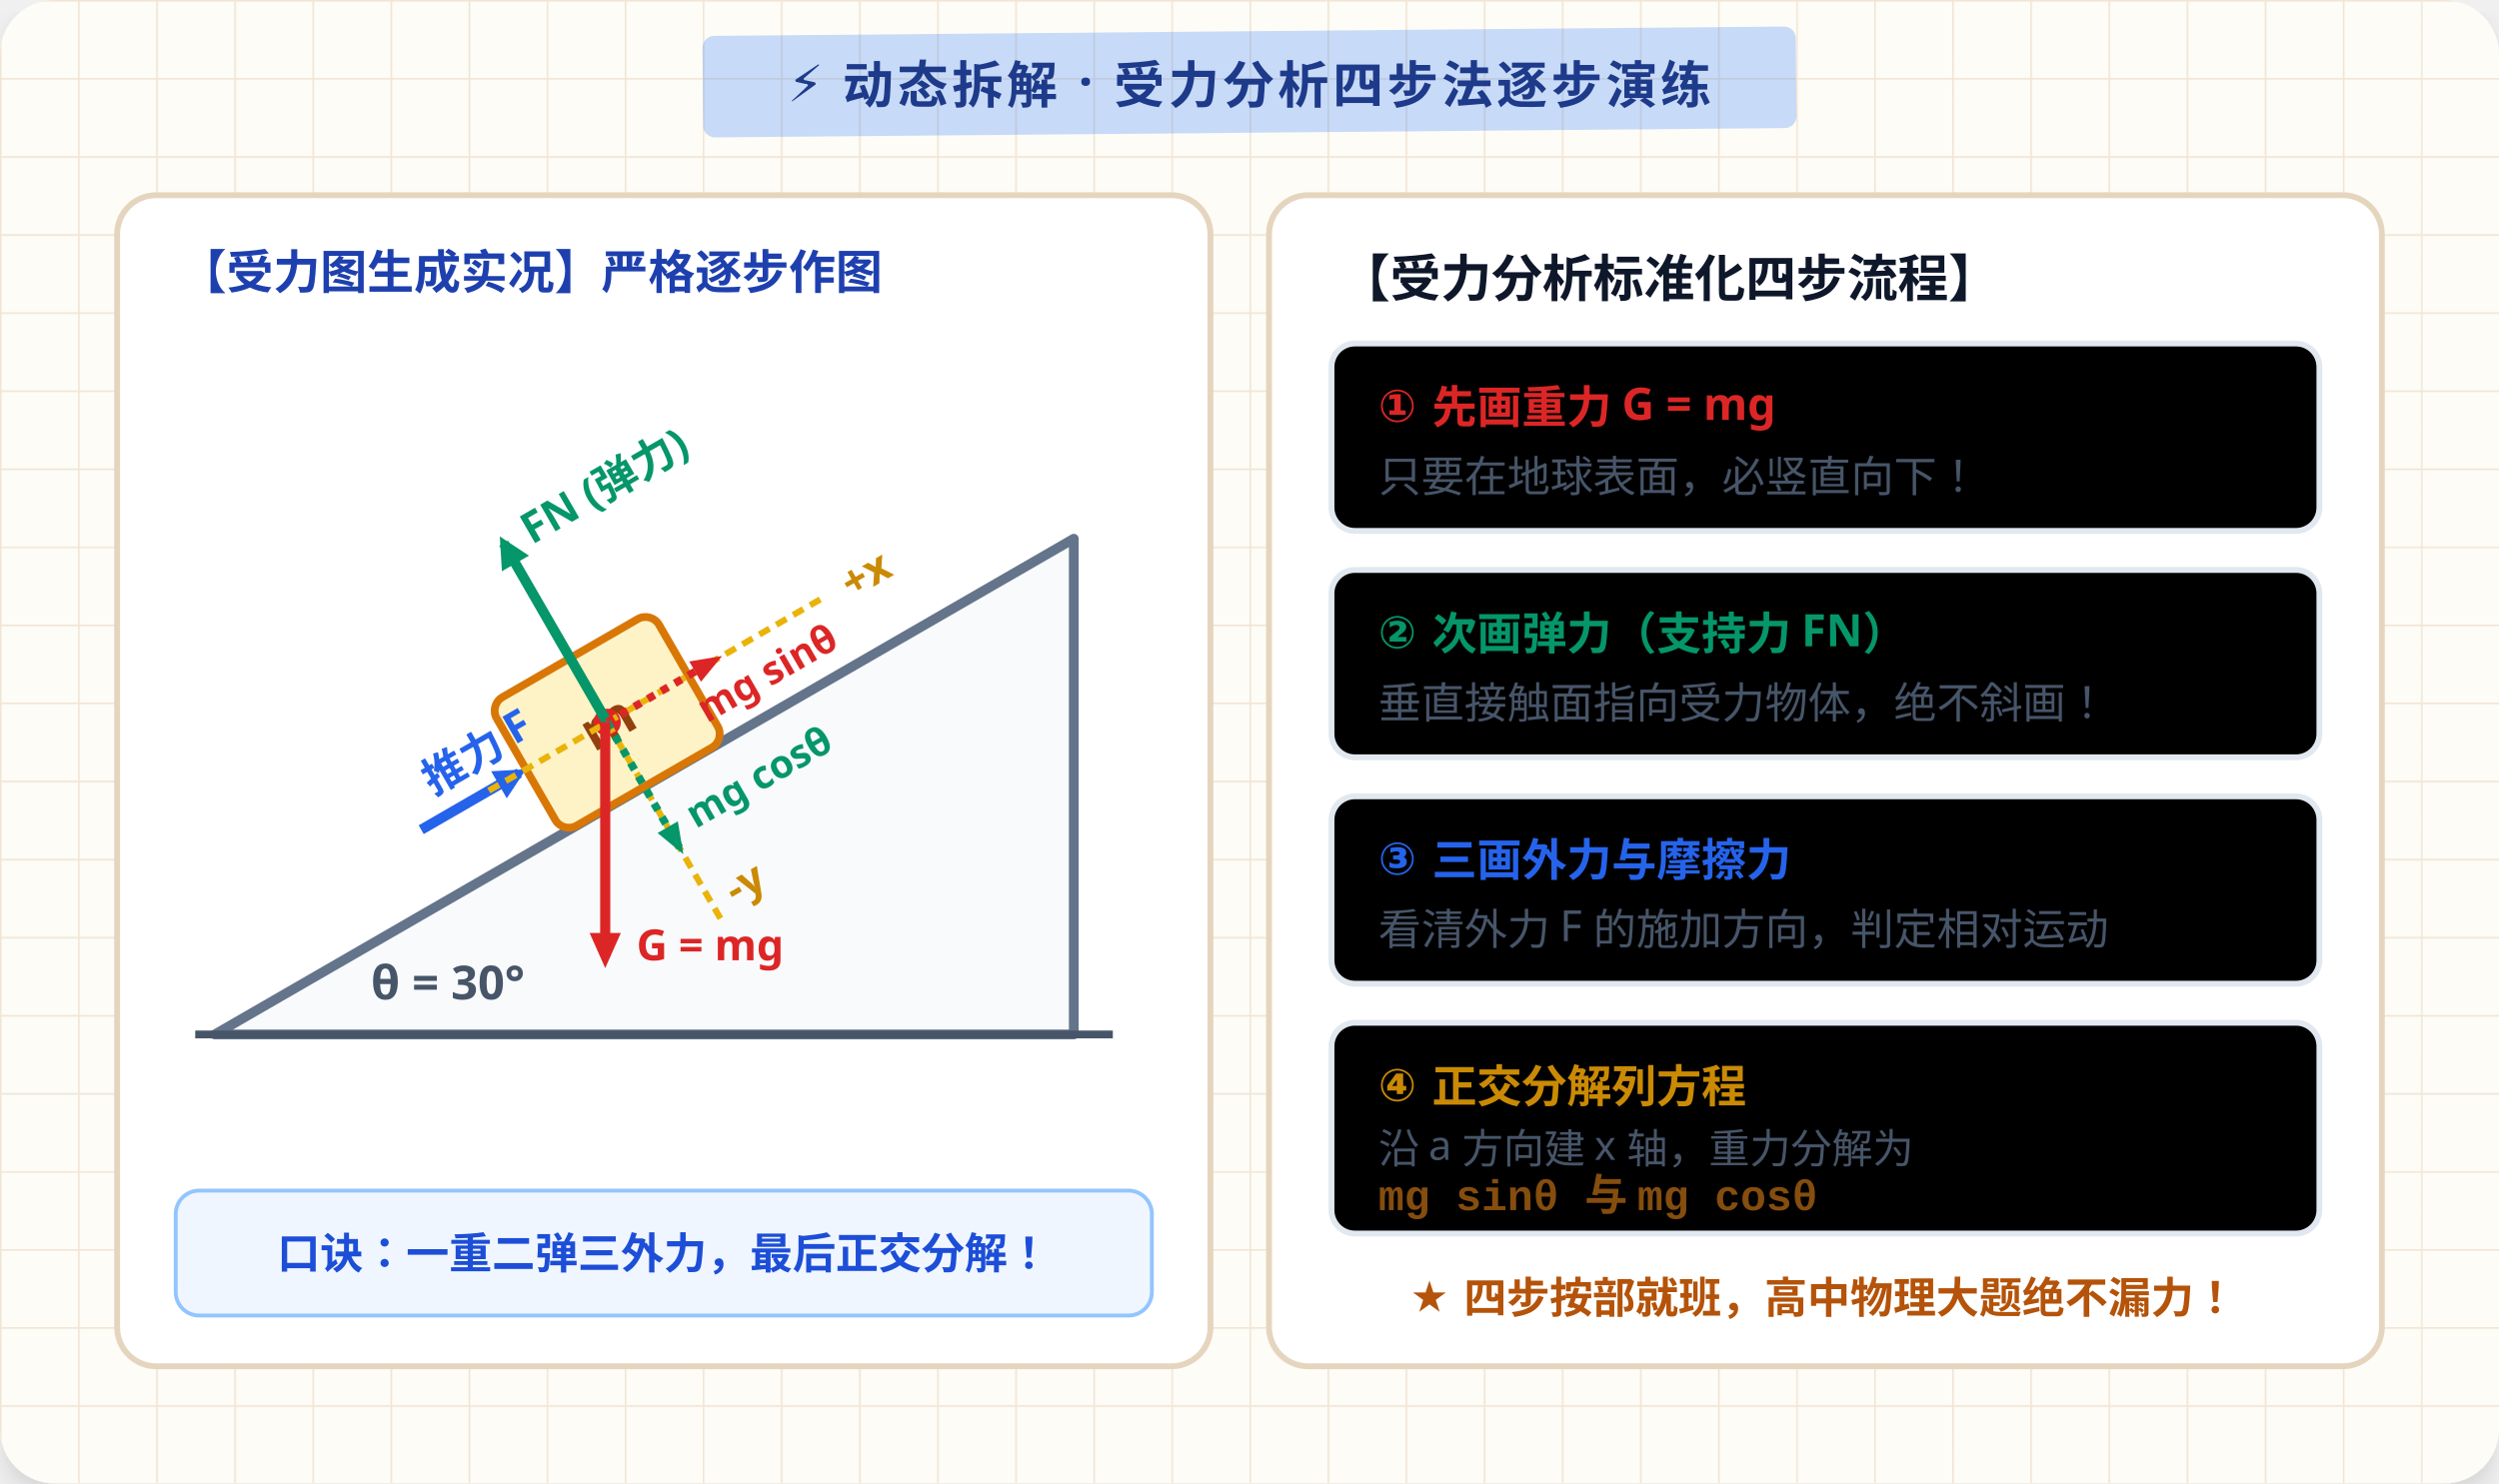
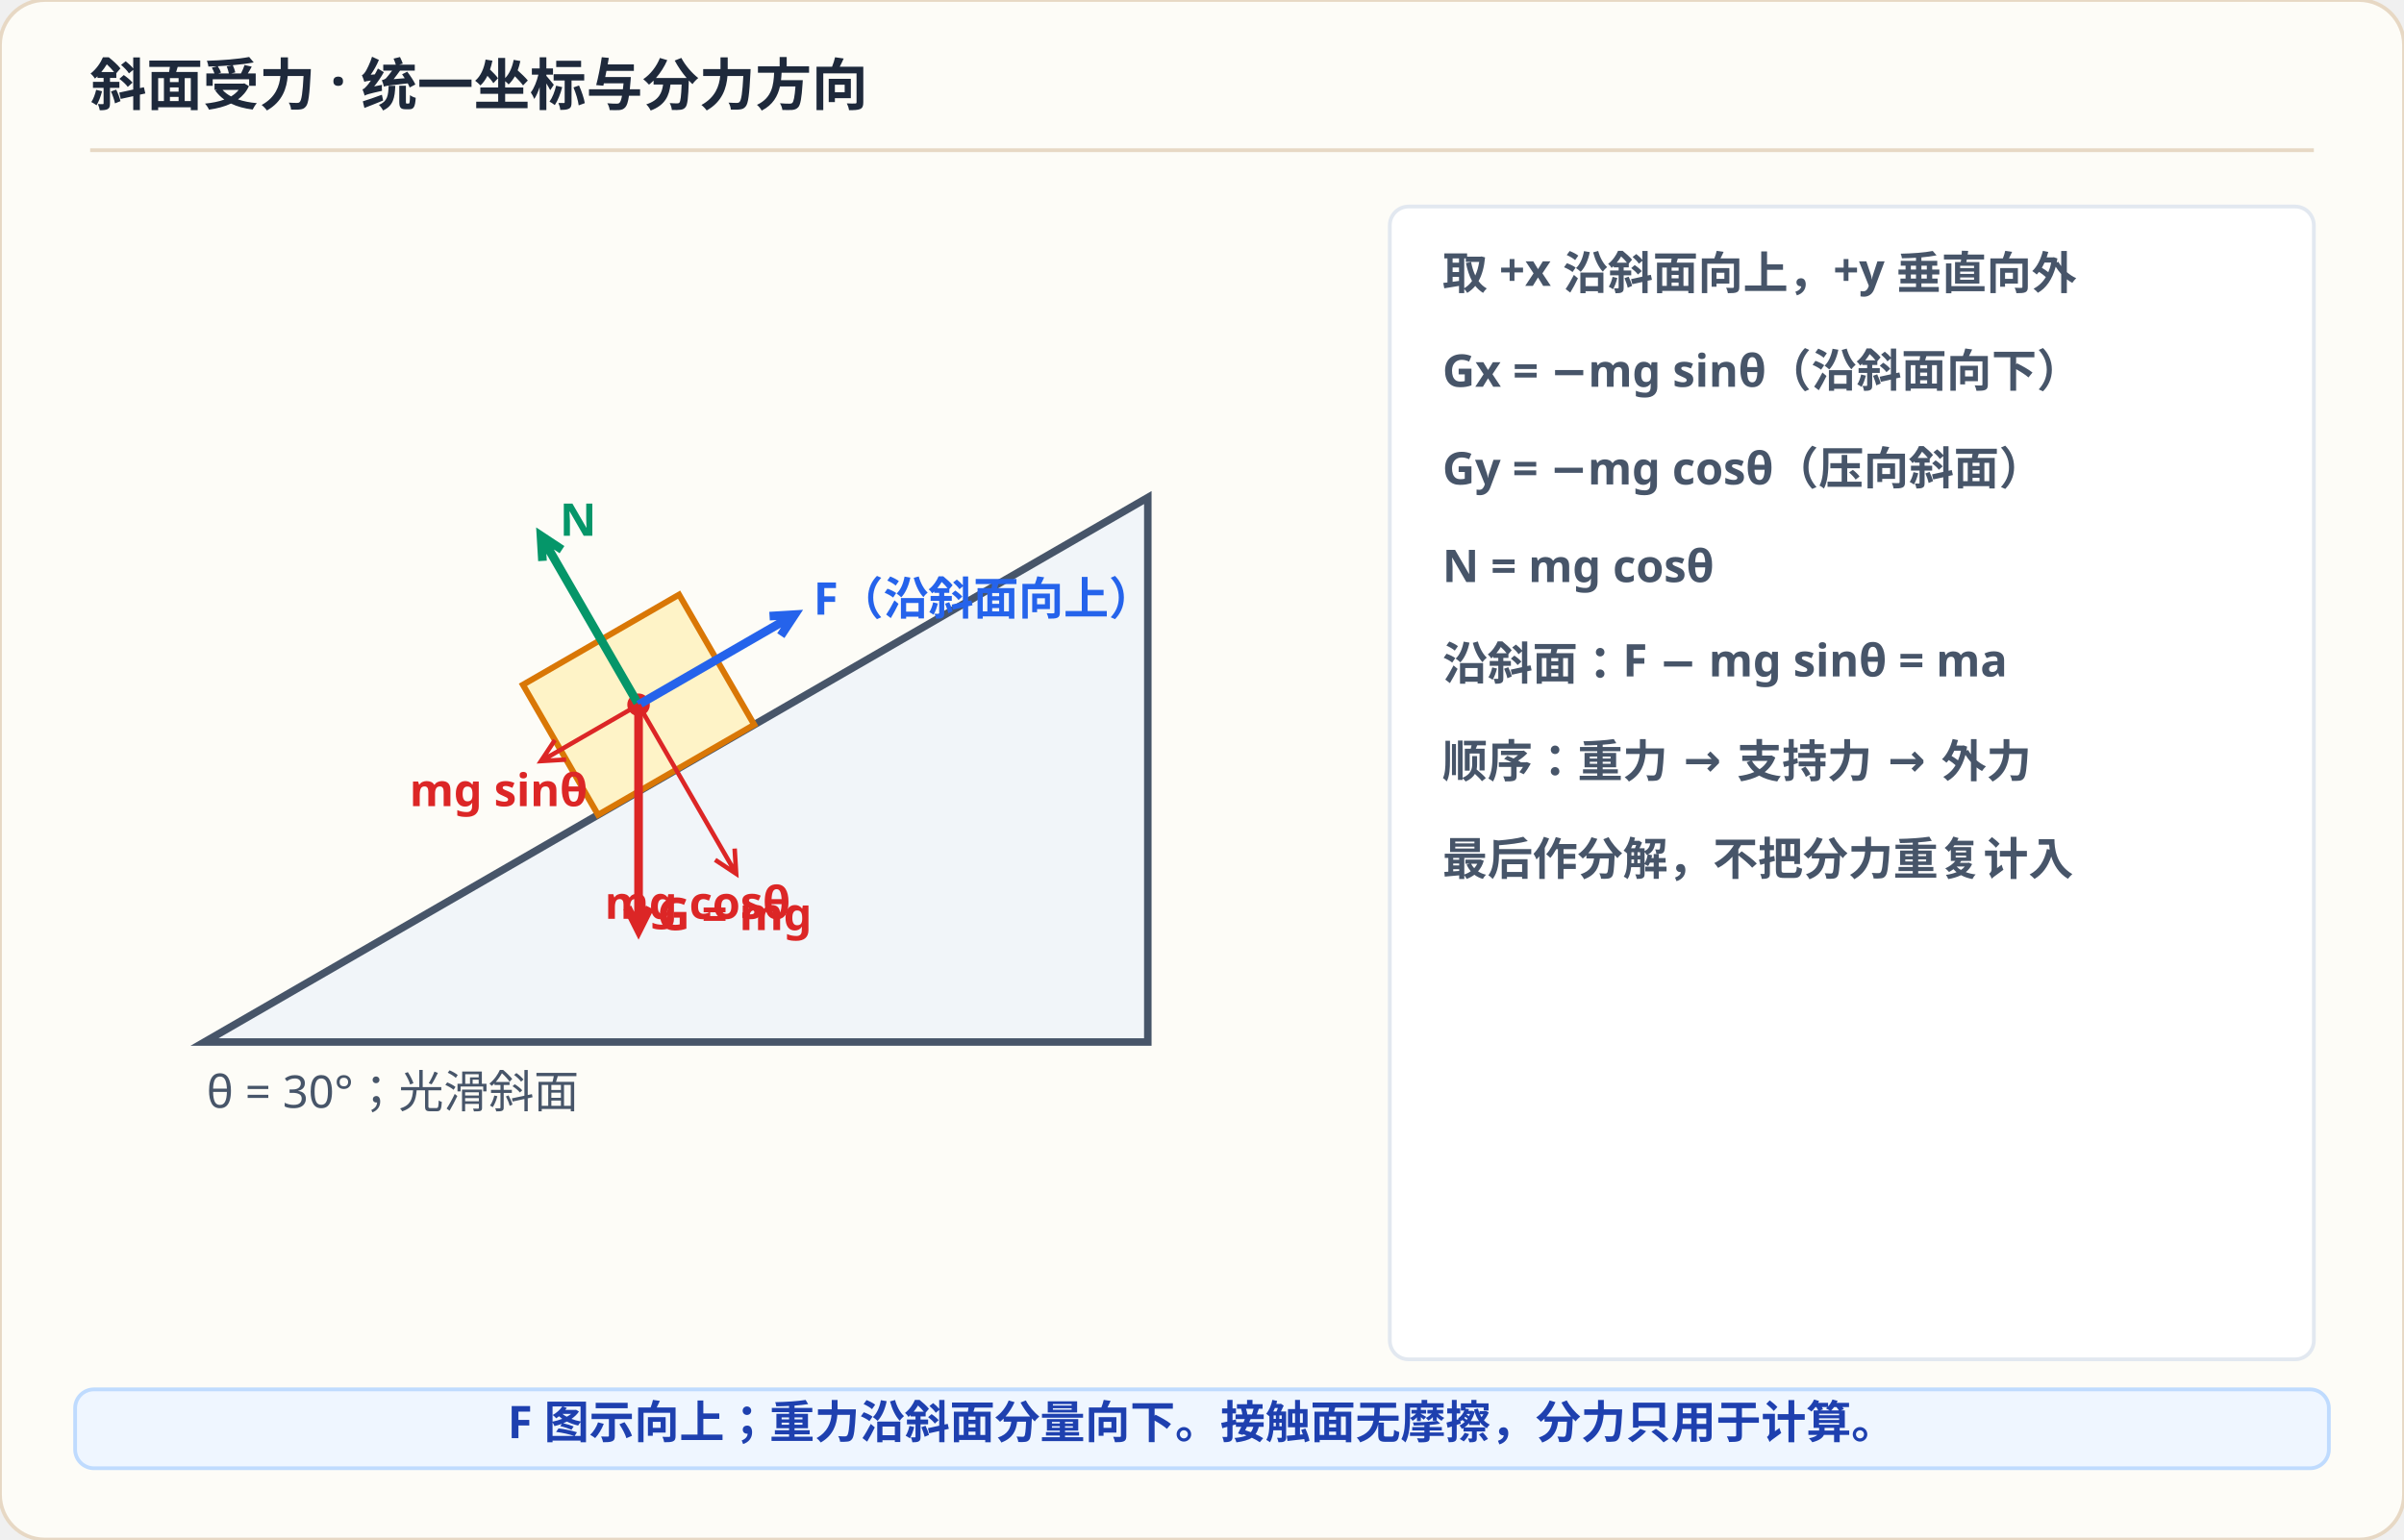
- <svg xmlns="http://www.w3.org/2000/svg" viewBox="0 0 640 380" width="100%" height="100%">
-   <defs>
-     <pattern id="gridSlopeAnim" width="20" height="20" patternUnits="userSpaceOnUse">
-       <path d="M 20 0 L 0 0 0 20" fill="none" stroke="#f1e5d4" stroke-width="0.8" />
-     </pattern>
-     <filter id="shadowSlopeAnim" x="-5%" y="-5%" width="110%" height="110%">
-       <feDropShadow dx="0" dy="3" stdDeviation="3" flood-opacity="0.12" />
-     </filter>
-     <style>
-       /* 总周期 8 秒分步循环 */
-       /* Step 1: 重力 G (0s ~ 8s 全程可见，但在 0% 渐现) */
-       @keyframes step1Gravity {
-         0% { opacity: 0; transform: translateY(-10px); }
-         8%, 95% { opacity: 1; transform: translateY(0); }
-         100% { opacity: 0; }
-       }
-       /* Step 2: 弹力支持力 FN (20% 出现) */
-       @keyframes step2Normal {
-         0%, 18% { opacity: 0; transform: translateY(10px); }
-         25%, 95% { opacity: 1; transform: translateY(0); }
-         100% { opacity: 0; }
-       }
-       /* Step 3: 外力推力 F (45% 出现) */
-       @keyframes step3Push {
-         0%, 42% { opacity: 0; transform: translateX(-15px); }
-         50%, 95% { opacity: 1; transform: translateX(0); }
-         100% { opacity: 0; }
-       }
-       /* Step 4: 正交分解坐标轴与分力 (70% 出现) */
-       @keyframes step4Decomp {
-         0%, 67% { opacity: 0; transform: scale(0.9); }
-         75%, 95% { opacity: 1; transform: scale(1); }
-         100% { opacity: 0; }
-       }
- 
-       /* 步骤卡高亮联动 */
-       @keyframes lightStep1 {
-         0%, 22% { background-color: #fee2e2; border-color: #ef4444; }
-         23%, 100% { background-color: #ffffff; border-color: #e2e8f0; }
-       }
-       @keyframes lightStep2 {
-         0%, 22% { background-color: #ffffff; border-color: #e2e8f0; }
-         23%, 47% { background-color: #dcfce7; border-color: #22c55e; }
-         48%, 100% { background-color: #ffffff; border-color: #e2e8f0; }
-       }
-       @keyframes lightStep3 {
-         0%, 47% { background-color: #ffffff; border-color: #e2e8f0; }
-         48%, 72% { background-color: #eff6ff; border-color: #3b82f6; }
-         73%, 100% { background-color: #ffffff; border-color: #e2e8f0; }
-       }
-       @keyframes lightStep4 {
-         0%, 72% { background-color: #ffffff; border-color: #e2e8f0; }
-         73%, 96% { background-color: #fef9c3; border-color: #eab308; }
-         97%, 100% { background-color: #ffffff; border-color: #e2e8f0; }
-       }
- 
-       .anim-g { animation: step1Gravity 8s infinite ease-out; }
-       .anim-n { animation: step2Normal 8s infinite ease-out; }
-       .anim-f { animation: step3Push 8s infinite ease-out; }
-       .anim-xy { animation: step4Decomp 8s infinite ease-out; }
- 
-       .card-s1 { animation: lightStep1 8s infinite; }
-       .card-s2 { animation: lightStep2 8s infinite; }
-       .card-s3 { animation: lightStep3 8s infinite; }
-       .card-s4 { animation: lightStep4 8s infinite; }
-     </style>
-   </defs>
-   <rect width="640" height="380" rx="14" fill="#fdfcf7" filter="url(#shadowSlopeAnim)" />
-   <rect width="640" height="380" rx="14" fill="url(#gridSlopeAnim)" />
-   <rect x="180" y="8" width="280" height="26" fill="rgba(59, 130, 246, 0.28)" rx="3" transform="rotate(-0.5 320 21)" />
-   <text x="320" y="26" font-family="'PingFang SC','Microsoft YaHei',sans-serif" font-size="13" font-weight="900" fill="#1e3a8a" text-anchor="middle" letter-spacing="1">
-     ⚡ 动态拆解 · 受力分析四步法逐步演练
-   </text>
-   <g transform="translate(30, 50)">
-     <rect width="280" height="300" rx="10" fill="#ffffff" stroke="#e6d5be" stroke-width="1.5" />
-     <text x="16" y="24" font-family="'PingFang SC',sans-serif" font-size="12" font-weight="800" fill="#1e40af">
-       【受力图生成实况】严格逐步作图
-     </text>
-     <path d="M 25 215 L 245 215 L 245 88 Z" fill="#f8fafc" stroke="#64748b" stroke-width="2.5" stroke-linejoin="round" />
-     <line x1="20" y1="215" x2="255" y2="215" stroke="#475569" stroke-width="2" />
-     <text x="65" y="206" font-family="'PingFang SC',sans-serif" font-size="12" font-weight="700" fill="#475569">θ = 30°</text>
-     <g transform="translate(135, 151.5) rotate(-30)">
-       <rect x="-24" y="-38" width="48" height="38" rx="4" fill="#fef3c7" stroke="#d97706" stroke-width="2" />
-       <text x="0" y="-14" font-family="sans-serif" font-size="14" font-weight="900" fill="#92400e" text-anchor="middle">m</text>
-       <circle cx="0" cy="-19" r="3.5" fill="#dc2626" />
-       <g class="anim-n">
-         <line x1="0" y1="-19" x2="0" y2="-72" stroke="#059669" stroke-width="2.6" />
-         <path d="M -4 -66 L 0 -74 L 4 -66 Z" fill="#059669" />
-         <text x="6" y="-68" font-family="'PingFang SC',sans-serif" font-size="11" font-weight="900" fill="#059669">FN (弹力)</text>
+ <svg xmlns="http://www.w3.org/2000/svg" viewBox="0 0 896 574" width="100%" height="100%" role="img" aria-labelledby="title desc">
+   <style>text{font-family:"Microsoft YaHei","PingFang SC",sans-serif}.still{display:none} @media(prefers-reduced-motion:reduce){.motion{display:none}.still{display:inline}}</style>
+   <g transform="scale(1.4)">
+     <rect x="0" y="0" width="640" height="410" rx="12" fill="#fdfcf7" stroke="#e7d8c4">
+ </rect>
+     <text x="24" y="28" fill="#1e293b" font-size="15" font-weight="800">斜面受力 · 统一坐标与分力方向</text>
+     <line x1="24" y1="40" x2="616" y2="40" stroke="#e7d8c4" stroke-width="1">
+ </line>
+     <rect x="370" y="55" width="246" height="307" rx="5" fill="#fff" stroke="#e2e8f0">
+ </rect>
+     <text x="384" y="77" fill="#475569" font-size="12" font-weight="600">取 +x 沿斜面向上，+y 垂直向外</text>
+     <text x="384" y="103" fill="#475569" font-size="12" font-weight="600">Gx = −mg sinθ（沿斜面向下）</text>
+     <text x="384" y="129" fill="#475569" font-size="12" font-weight="600">Gy = −mg cosθ（压向斜面）</text>
+     <text x="384" y="155" fill="#475569" font-size="12" font-weight="600">N = mg cosθ</text>
+     <text x="384" y="181" fill="#475569" font-size="12" font-weight="600">沿斜面：F − mg sinθ = ma</text>
+     <text x="384" y="207" fill="#475569" font-size="12" font-weight="600">顺序：重力 → 支持力 → 外力</text>
+     <text x="384" y="233" fill="#475569" font-size="12" font-weight="600">最后作分解，不把分力重复计入</text>
+     <path d="M 54.426 277.5 L 305.574 132.5 L 305.574 277.5 Z" stroke="#475569" stroke-width="2" fill="#f1f5f9">
+ </path>
+     <text x="55" y="295" fill="#475569" font-size="12" font-weight="500">θ = 30°；光滑斜面</text>
+     <path d="M 139.215 182.359 L 180.785 158.359 L 200.785 193 L 159.215 217 Z" stroke="#d97706" stroke-width="1.6" fill="#fef3c7">
+ </path>
+     <circle cx="170" cy="187.679" r="3" fill="#dc2626">
+ </circle>
+     <g class="motion">
+       <g>
+         <animate attributeName="opacity" values="1;1;1;1;1;1;1;1;1;1;1;1;1;1;1;1;1;1;1;1;1;1;1;1;1;1;1;1;1;1;1;1;1;1;1;1;1;1;1;1;1;1;1;1;1;1;1;1;1;1;1;1;1;1;1;1;1;1;1;1;1;1;1;1;1;1;1;1;1;1;1;1;1;1;1;1;1;1;1;1;1;1;1;1;1;1;1;1;1;1;1;1;1;1;1;1;1;1;1;1;1;1;1;1;1;1;1;1;1;1;1;1;1;1;1;1;1;1;1;1;1" dur="8s" repeatCount="indefinite" calcMode="linear">
+ </animate>
+         <path d="M 170 187.679 L 170 247.679 M 167 241.679 L 170 247.679 L 173 241.679" stroke="#dc2626" stroke-width="2.3" fill="none">
+ </path>
+         <text x="175" y="247.679" fill="#dc2626" font-size="12" font-weight="700">G = mg</text>
      </g>
-       <g class="anim-f">
-         <line x1="-55" y1="-19" x2="-26" y2="-19" stroke="#2563eb" stroke-width="2.6" />
-         <path d="M -32 -23 L -24 -19 L -32 -15 Z" fill="#2563eb" />
-         <text x="-48" y="-25" font-family="'PingFang SC',sans-serif" font-size="11" font-weight="900" fill="#2563eb">推力 F</text>
+       <g>
+         <animate attributeName="opacity" values=".08;.08;.08;.08;.08;.08;.08;.08;.08;.08;.08;.08;.08;.08;.08;.08;.08;.08;.08;.08;.08;.08;.08;.08;.08;.08;.08;1;1;1;1;1;1;1;1;1;1;1;1;1;1;1;1;1;1;1;1;1;1;1;1;1;1;1;1;1;1;1;1;1;1;1;1;1;1;1;1;1;1;1;1;1;1;1;1;1;1;1;1;1;1;1;1;1;1;1;1;1;1;1;1;1;1;1;1;1;1;1;1;1;1;1;1;1;1;1;1;1;1;1;1;1;1;1;1;1;1;1;1;1;1" dur="8s" repeatCount="indefinite" calcMode="linear">
+ </animate>
+         <path d="M 170 187.679 L 144.019 142.679 M 149.617 146.376 L 144.019 142.679 L 144.421 149.376" stroke="#059669" stroke-width="2.3" fill="none">
+ </path>
+         <text x="149.019" y="142.679" fill="#059669" font-size="12" font-weight="700">N</text>
      </g>
-       <g class="anim-xy">
-         <line x1="-35" y1="-19" x2="65" y2="-19" stroke="#eab308" stroke-width="1.6" stroke-dasharray="3,2" />
-         <text x="70" y="-15" font-family="sans-serif" font-size="11" font-weight="900" fill="#ca8a04">+x</text>
-         <line x1="0" y1="-19" x2="0" y2="40" stroke="#eab308" stroke-width="1.6" stroke-dasharray="3,2" />
-         <text x="5" y="38" font-family="sans-serif" font-size="11" font-weight="900" fill="#ca8a04">-y</text>
-         <line x1="0" y1="-19" x2="32" y2="-19" stroke="#dc2626" stroke-width="2" stroke-dasharray="2,2" />
-         <path d="M 26 -22 L 34 -19 L 26 -16 Z" fill="#dc2626" />
-         <text x="22" y="-6" font-family="'PingFang SC',sans-serif" font-size="10" font-weight="800" fill="#dc2626">mg sinθ</text>
-         <line x1="0" y1="-19" x2="0" y2="18" stroke="#059669" stroke-width="2" stroke-dasharray="2,2" />
-         <path d="M -3 12 L 0 20 L 3 12 Z" fill="#059669" />
-         <text x="6" y="16" font-family="'PingFang SC',sans-serif" font-size="10" font-weight="800" fill="#059669">mg cosθ</text>
+       <g>
+         <animate attributeName="opacity" values=".08;.08;.08;.08;.08;.08;.08;.08;.08;.08;.08;.08;.08;.08;.08;.08;.08;.08;.08;.08;.08;.08;.08;.08;.08;.08;.08;.08;.08;.08;.08;.08;.08;.08;.08;.08;.08;.08;.08;.08;.08;.08;.08;.08;.08;.08;.08;.08;.08;.08;.08;.08;.08;1;1;1;1;1;1;1;1;1;1;1;1;1;1;1;1;1;1;1;1;1;1;1;1;1;1;1;1;1;1;1;1;1;1;1;1;1;1;1;1;1;1;1;1;1;1;1;1;1;1;1;1;1;1;1;1;1;1;1;1;1;1;1;1;1;1;1;1" dur="8s" repeatCount="indefinite" calcMode="linear">
+ </animate>
+         <path d="M 170 187.679 L 211.569 163.679 M 207.873 169.278 L 211.569 163.679 L 204.873 164.081" stroke="#2563eb" stroke-width="2.3" fill="none">
+ </path>
+         <text x="216.569" y="163.679" fill="#2563eb" font-size="12" font-weight="700">F（沿斜面向上）</text>
+       </g>
+       <g>
+         <animate attributeName="opacity" values=".08;.08;.08;.08;.08;.08;.08;.08;.08;.08;.08;.08;.08;.08;.08;.08;.08;.08;.08;.08;.08;.08;.08;.08;.08;.08;.08;.08;.08;.08;.08;.08;.08;.08;.08;.08;.08;.08;.08;.08;.08;.08;.08;.08;.08;.08;.08;.08;.08;.08;.08;.08;.08;.08;.08;.08;.08;.08;.08;.08;.08;.08;.08;.08;.08;.08;.08;.08;.08;.08;.08;.08;.08;.08;.08;.08;.08;.08;.08;.08;1;1;1;1;1;1;1;1;1;1;1;1;1;1;1;1;1;1;1;1;1;1;1;1;1;1;1;1;1;1;1;1;1;1;1;1;1;1;1;1;1" dur="8s" repeatCount="indefinite" calcMode="linear">
+ </animate>
+         <path d="M 170 187.679 L 144.019 202.679 M 147.715 197.081 L 144.019 202.679 L 150.715 202.278" stroke="#dc2626" stroke-width="1.2" fill="none">
+ </path>
+         <text x="109.019" y="214.679" fill="#dc2626" font-size="12" font-weight="700">mg sinθ</text>
+       </g>
+       <g>
+         <animate attributeName="opacity" values=".08;.08;.08;.08;.08;.08;.08;.08;.08;.08;.08;.08;.08;.08;.08;.08;.08;.08;.08;.08;.08;.08;.08;.08;.08;.08;.08;.08;.08;.08;.08;.08;.08;.08;.08;.08;.08;.08;.08;.08;.08;.08;.08;.08;.08;.08;.08;.08;.08;.08;.08;.08;.08;.08;.08;.08;.08;.08;.08;.08;.08;.08;.08;.08;.08;.08;.08;.08;.08;.08;.08;.08;.08;.08;.08;.08;.08;.08;.08;.08;1;1;1;1;1;1;1;1;1;1;1;1;1;1;1;1;1;1;1;1;1;1;1;1;1;1;1;1;1;1;1;1;1;1;1;1;1;1;1;1;1" dur="8s" repeatCount="indefinite" calcMode="linear">
+ </animate>
+         <path d="M 170 187.679 L 195.981 232.679 M 190.383 228.983 L 195.981 232.679 L 195.579 225.983" stroke="#dc2626" stroke-width="1.2" fill="none">
+ </path>
+         <text x="160.981" y="244.679" fill="#dc2626" font-size="12" font-weight="700">mg cosθ</text>
      </g>
    </g>
-     <g class="anim-g">
-       <line x1="125" y1="135" x2="125" y2="195" stroke="#dc2626" stroke-width="2.6" />
-       <path d="M 121 189 L 125 198 L 129 189 Z" fill="#dc2626" />
-       <text x="133" y="196" font-family="'PingFang SC',sans-serif" font-size="11" font-weight="900" fill="#dc2626">G = mg</text>
+     <g class="still">
+       <path d="M 170 187.679 L 170 247.679 M 167 241.679 L 170 247.679 L 173 241.679" stroke="#dc2626" stroke-width="2" fill="none">
+ </path>
+       <path d="M 170 187.679 L 144.019 142.679 M 149.617 146.376 L 144.019 142.679 L 144.421 149.376" stroke="#059669" stroke-width="2" fill="none">
+ </path>
+       <path d="M 170 187.679 L 211.569 163.679 M 207.873 169.278 L 211.569 163.679 L 204.873 164.081" stroke="#2563eb" stroke-width="2" fill="none">
+ </path>
+       <path d="M 170 187.679 L 144.019 202.679 M 147.715 197.081 L 144.019 202.679 L 150.715 202.278" stroke="#dc2626" stroke-width="1.2" fill="none">
+ </path>
+       <path d="M 170 187.679 L 195.981 232.679 M 190.383 228.983 L 195.981 232.679 L 195.579 225.983" stroke="#dc2626" stroke-width="1.2" fill="none">
+ </path>
    </g>
-     <rect x="15" y="255" width="250" height="32" rx="6" fill="#eff6ff" stroke="#93c5fd" />
-     <text x="140" y="275" font-family="'PingFang SC',sans-serif" font-size="11" font-weight="800" fill="#1d4ed8" text-anchor="middle">
-       口诀：一重二弹三外力，最后正交分解！
-     </text>
-   </g>
-   <g transform="translate(325, 50)">
-     <rect width="285" height="300" rx="10" fill="#ffffff" stroke="#e6d5be" stroke-width="1.5" />
-     <text x="18" y="26" font-family="'PingFang SC',sans-serif" font-size="13" font-weight="900" fill="#0f172a">
-       【受力分析标准化四步流程】
-     </text>
-     <g transform="translate(16, 38)">
-       <rect x="0" y="0" width="253" height="48" rx="6" stroke="#e2e8f0" stroke-width="1.5" class="card-s1" />
-       <text x="12" y="20" font-family="'PingFang SC',sans-serif" font-size="11.5" font-weight="900" fill="#dc2626">① 先画重力 G = mg</text>
-       <text x="12" y="38" font-family="'PingFang SC',sans-serif" font-size="11" fill="#475569">只要在地球表面，必竖直向下！</text>
-     </g>
-     <g transform="translate(16, 96)">
-       <rect x="0" y="0" width="253" height="48" rx="6" stroke="#e2e8f0" stroke-width="1.5" class="card-s2" />
-       <text x="12" y="20" font-family="'PingFang SC',sans-serif" font-size="11.5" font-weight="900" fill="#059669">② 次画弹力（支持力 FN）</text>
-       <text x="12" y="38" font-family="'PingFang SC',sans-serif" font-size="11" fill="#475569">垂直接触面指向受力物体，绝不斜画！</text>
-     </g>
-     <g transform="translate(16, 154)">
-       <rect x="0" y="0" width="253" height="48" rx="6" stroke="#e2e8f0" stroke-width="1.5" class="card-s3" />
-       <text x="12" y="20" font-family="'PingFang SC',sans-serif" font-size="11.5" font-weight="900" fill="#2563eb">③ 三画外力与摩擦力</text>
-       <text x="12" y="38" font-family="'PingFang SC',sans-serif" font-size="11" fill="#475569">看清外力 F 的施加方向，判定相对运动</text>
-     </g>
-     <g transform="translate(16, 212)">
-       <rect x="0" y="0" width="253" height="54" rx="6" stroke="#e2e8f0" stroke-width="1.5" class="card-s4" />
-       <text x="12" y="20" font-family="'PingFang SC',sans-serif" font-size="11.5" font-weight="900" fill="#ca8a04">④ 正交分解列方程</text>
-       <text x="12" y="36" font-family="'PingFang SC',sans-serif" font-size="10.5" fill="#475569">沿 a 方向建 x 轴，重力分解为</text>
-       <text x="12" y="48" font-family="'Courier New',sans-serif" font-size="11" font-weight="800" fill="#854d0e">mg sinθ 与 mg cosθ</text>
-     </g>
-     <text x="142" y="286" font-family="'PingFang SC',sans-serif" font-size="11" font-weight="800" fill="#b45309" text-anchor="middle">
-       ★ 四步按部就班，高中物理大题绝不漏力！
-     </text>
+     <rect x="20" y="370" width="600" height="21" rx="5" fill="#eff6ff" stroke="#bfdbfe">
+ </rect>
+     <text x="320" y="383" fill="#1e40af" font-size="12" font-weight="600" text-anchor="middle">F 图示向上；重力沿斜面分量向下。接触面无摩擦，分力只用于计算。</text>
  </g>
</svg>
